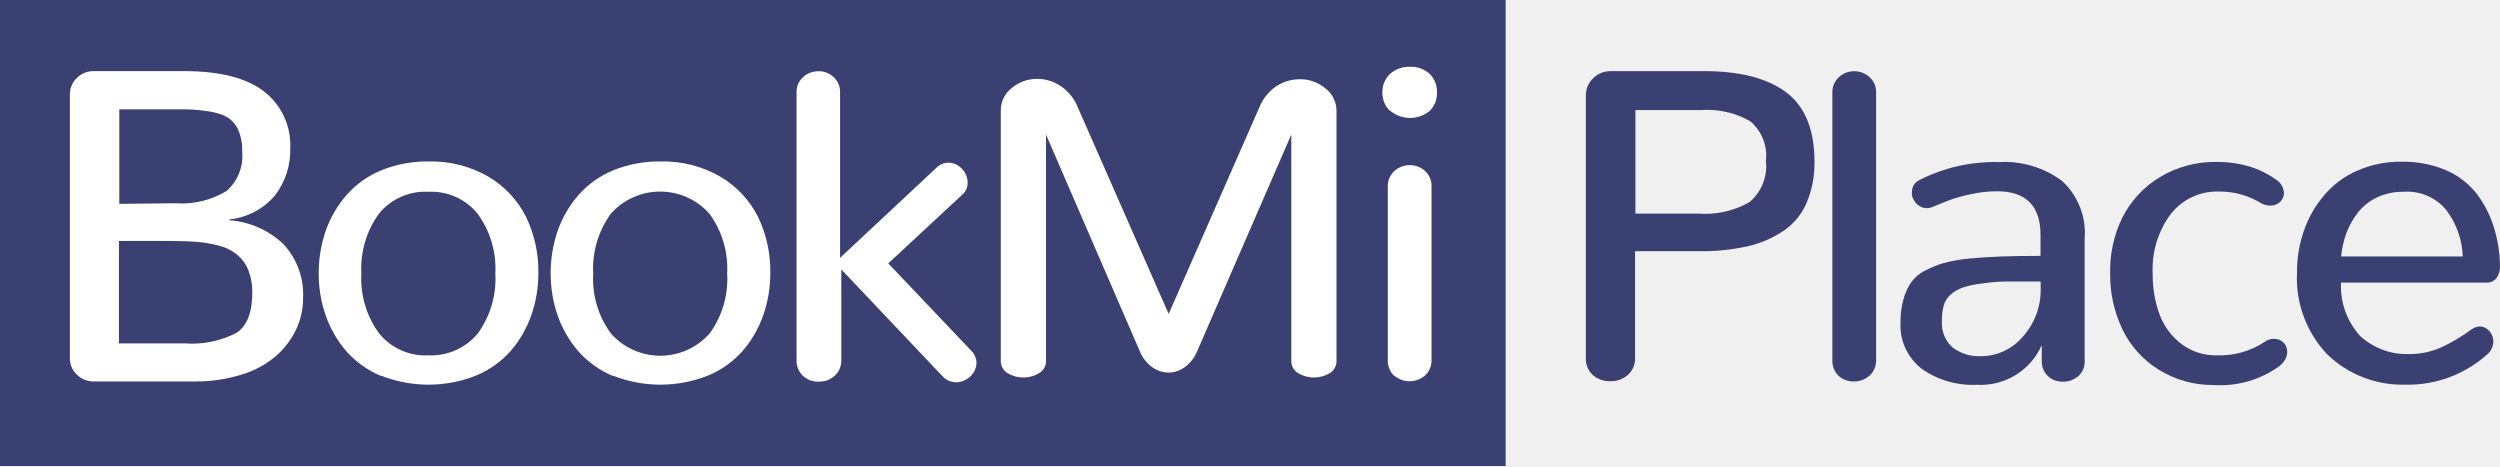
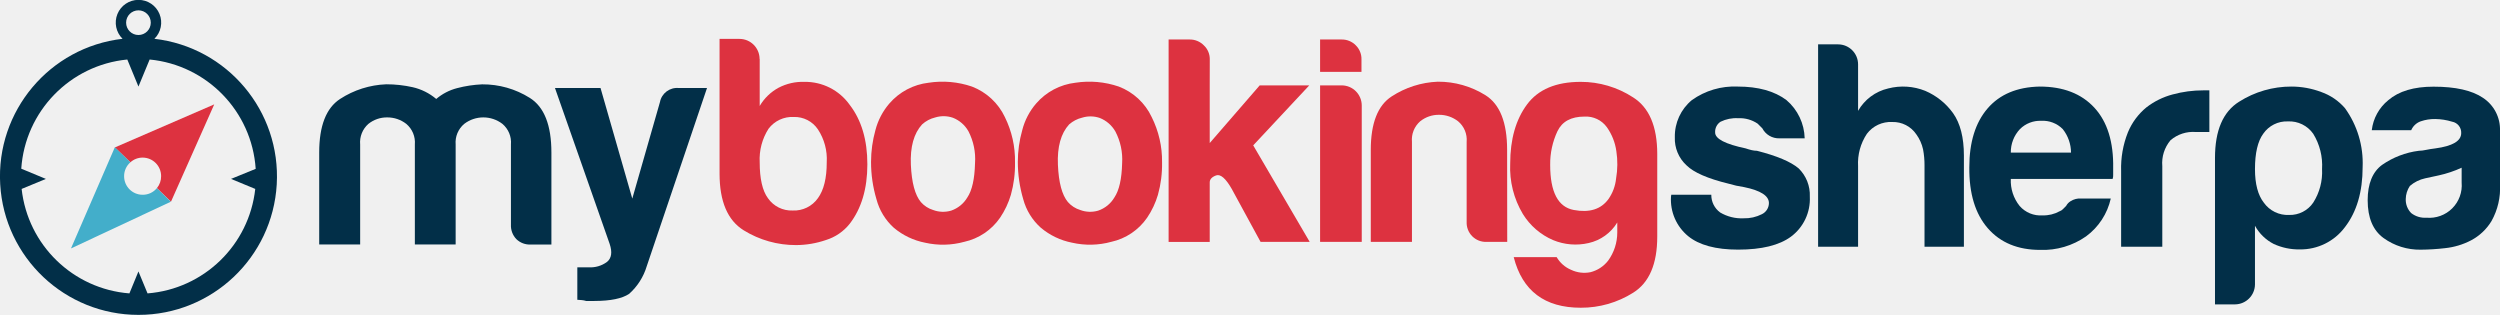
- <svg xmlns="http://www.w3.org/2000/svg" viewBox="0 0 202.84 37.81">
+ <svg xmlns="http://www.w3.org/2000/svg" viewBox="0 0 462.09 58.18">
  <defs>
-     <style>.cls-1{fill:#3a4072;}.cls-2{fill:#fff;}</style>
+     <style>.cls-1{fill:#dd3240;}.cls-2{fill:#43aeca;}.cls-3{fill:#022f48;}</style>
  </defs>
  <g id="Layer_2" data-name="Layer 2">
-     <g id="Layer_2-2" data-name="Layer 2">
-       <rect class="cls-1" width="122.16" height="37.81" />
-     </g>
    <g id="Layer_1-2" data-name="Layer 1">
-       <path class="cls-2" d="M6.24,30.4A1.82,1.82,0,0,1,5.67,29V7.68a1.82,1.82,0,0,1,.57-1.36,1.9,1.9,0,0,1,1.38-.55h7.3c2.92,0,5.08.55,6.5,1.65A5.48,5.48,0,0,1,23.55,12a6,6,0,0,1-1.25,3.87,5.58,5.58,0,0,1-3.67,1.93v.07A7.15,7.15,0,0,1,23,19.81a6,6,0,0,1,1.59,4.39,5.87,5.87,0,0,1-.55,2.5,6.64,6.64,0,0,1-1.61,2.15,7.57,7.57,0,0,1-2.79,1.53,12.38,12.38,0,0,1-3.89.57H7.62A1.9,1.9,0,0,1,6.24,30.4Zm8-13.91a7,7,0,0,0,4.15-1,3.78,3.78,0,0,0,1.26-3.21,4.08,4.08,0,0,0-.36-1.83,2.29,2.29,0,0,0-1.1-1.07A5.5,5.5,0,0,0,16.68,9a12.59,12.59,0,0,0-2-.13h-5v7.67ZM15,27.86A7.83,7.83,0,0,0,19.2,27c.85-.57,1.27-1.66,1.27-3.29A4.74,4.74,0,0,0,20.18,22a3,3,0,0,0-.81-1.22A3.6,3.6,0,0,0,18,20a10.17,10.17,0,0,0-1.84-.36q-1-.09-2.37-.09H9.65v8.31Z" />
-       <path class="cls-2" d="M30.93,30.51a7.71,7.71,0,0,1-2.82-2,9,9,0,0,1-1.67-2.87,10.3,10.3,0,0,1-.58-3.46,10.52,10.52,0,0,1,.58-3.49,8.86,8.86,0,0,1,1.68-2.87,7.61,7.61,0,0,1,2.81-2,9.89,9.89,0,0,1,3.85-.72,9.24,9.24,0,0,1,4.84,1.23,7.92,7.92,0,0,1,3.06,3.26,10.12,10.12,0,0,1,1,4.56,10.32,10.32,0,0,1-.58,3.45,9,9,0,0,1-1.67,2.88,7.71,7.71,0,0,1-2.82,2,10.49,10.49,0,0,1-7.69,0Zm7.84-3.46a7.55,7.55,0,0,0,1.42-4.85,7.53,7.53,0,0,0-1.44-4.86,4.83,4.83,0,0,0-4-1.78,4.86,4.86,0,0,0-4,1.77,7.59,7.59,0,0,0-1.43,4.87,7.48,7.48,0,0,0,1.44,4.85,4.83,4.83,0,0,0,4,1.78A4.9,4.9,0,0,0,38.77,27.05Z" />
-       <path class="cls-2" d="M49.74,30.51a7.75,7.75,0,0,1-2.81-2,9,9,0,0,1-1.67-2.87,10.3,10.3,0,0,1-.58-3.46,10.52,10.52,0,0,1,.58-3.49,8.86,8.86,0,0,1,1.68-2.87,7.61,7.61,0,0,1,2.81-2,9.88,9.88,0,0,1,3.84-.72,9.25,9.25,0,0,1,4.85,1.23,7.92,7.92,0,0,1,3.06,3.26,10.12,10.12,0,0,1,1,4.56,10.32,10.32,0,0,1-.58,3.45,9,9,0,0,1-1.67,2.88,7.71,7.71,0,0,1-2.82,2,10.52,10.52,0,0,1-7.7,0Zm7.84-3.46A7.49,7.49,0,0,0,59,22.2a7.53,7.53,0,0,0-1.44-4.86,5.35,5.35,0,0,0-8,0,7.59,7.59,0,0,0-1.43,4.87,7.48,7.48,0,0,0,1.44,4.85,5.34,5.34,0,0,0,8,0Z" />
-       <path class="cls-2" d="M65.14,30.49a1.69,1.69,0,0,1-.51-1.31V7.54a1.62,1.62,0,0,1,.52-1.28,1.84,1.84,0,0,1,1.27-.48,1.72,1.72,0,0,1,1.22.48,1.62,1.62,0,0,1,.52,1.28V20.92L76,13.59a1.38,1.38,0,0,1,.45-.29,1.27,1.27,0,0,1,.5-.1,1.47,1.47,0,0,1,1.09.49,1.59,1.59,0,0,1,.47,1.11,1.28,1.28,0,0,1-.44,1l-6,5.57,6.72,7.07a1.44,1.44,0,0,1,.44,1,1.49,1.49,0,0,1-.23.77,1.76,1.76,0,0,1-.62.59,1.63,1.63,0,0,1-.8.22,1.44,1.44,0,0,1-.4-.06,1.38,1.38,0,0,1-.4-.17,1.76,1.76,0,0,1-.36-.32l-8.16-8.61v7.33a1.65,1.65,0,0,1-.54,1.3,1.79,1.79,0,0,1-1.25.47A1.76,1.76,0,0,1,65.14,30.49Z" />
-       <path class="cls-2" d="M93.47,29.78a3,3,0,0,1-1-1.3L84.87,10.92V29.27a1.14,1.14,0,0,1-.55,1,2.49,2.49,0,0,1-2.58,0,1.15,1.15,0,0,1-.54-1V9a2.29,2.29,0,0,1,.89-1.86A3.18,3.18,0,0,1,84.2,6.4,3.37,3.37,0,0,1,86.08,7a3.71,3.71,0,0,1,1.37,1.71l7.37,16.76,7.36-16.76A3.77,3.77,0,0,1,103.55,7a3.43,3.43,0,0,1,1.89-.57,3.15,3.15,0,0,1,2.1.74,2.3,2.3,0,0,1,.9,1.86V29.27a1.15,1.15,0,0,1-.54,1,2.51,2.51,0,0,1-2.59,0,1.15,1.15,0,0,1-.54-1V10.92L97.14,28.48a3,3,0,0,1-1,1.3,2.24,2.24,0,0,1-1.33.45A2.32,2.32,0,0,1,93.47,29.78Z" />
-       <path class="cls-2" d="M112.78,9a2,2,0,0,1-.62-1.5A2,2,0,0,1,112.78,6a2.29,2.29,0,0,1,1.61-.58A2.22,2.22,0,0,1,116,6a2,2,0,0,1,.59,1.52A2,2,0,0,1,116,9a2.52,2.52,0,0,1-3.19,0Zm.33,21.49a1.7,1.7,0,0,1-.51-1.32v-14a1.65,1.65,0,0,1,.54-1.3,1.83,1.83,0,0,1,1.25-.47,1.8,1.8,0,0,1,1.23.47,1.64,1.64,0,0,1,.53,1.3v14a1.67,1.67,0,0,1-.53,1.3,1.94,1.94,0,0,1-2.51,0Z" />
-       <path class="cls-1" d="M129.27,30.46a1.76,1.76,0,0,1-.6-1.42V7.75a1.89,1.89,0,0,1,.59-1.4,2,2,0,0,1,1.43-.58h7.56q4.37,0,6.66,1.71t2.31,5.58a8.26,8.26,0,0,1-.66,3.45,5.23,5.23,0,0,1-1.93,2.27A8.64,8.64,0,0,1,141.72,20a16.85,16.85,0,0,1-3.82.38h-5.24V29a1.78,1.78,0,0,1-.58,1.42,2.08,2.08,0,0,1-1.4.51A2.11,2.11,0,0,1,129.27,30.46Zm8.54-13.13a7.21,7.21,0,0,0,4.15-.94,3.82,3.82,0,0,0,1.32-3.33A3.67,3.67,0,0,0,142,9.83a7.08,7.08,0,0,0-4-.9h-5.31v8.4Z" />
-       <path class="cls-1" d="M149.18,30.5a1.7,1.7,0,0,1-.51-1.32V7.54a1.63,1.63,0,0,1,.53-1.28,1.85,1.85,0,0,1,2.49,0,1.63,1.63,0,0,1,.53,1.28V29.18a1.65,1.65,0,0,1-.54,1.3,1.87,1.87,0,0,1-1.27.47A1.79,1.79,0,0,1,149.18,30.5Z" />
-       <path class="cls-1" d="M155.92,29.92a4.44,4.44,0,0,1-1.72-3.75,6.67,6.67,0,0,1,.22-1.82A4.65,4.65,0,0,1,155,23a3.09,3.09,0,0,1,1.1-1,8.75,8.75,0,0,1,1.54-.64,12.27,12.27,0,0,1,2.11-.38c.86-.08,1.73-.14,2.6-.17s1.94-.05,3.21-.05V19.07q0-3.56-3.55-3.55a9.94,9.94,0,0,0-2.13.24,12.86,12.86,0,0,0-1.64.45l-1.47.59a1.12,1.12,0,0,1-.44.09,1.14,1.14,0,0,1-.33-.05,1.4,1.4,0,0,1-.3-.15,1.38,1.38,0,0,1-.26-.23,1.73,1.73,0,0,1-.19-.28,1.66,1.66,0,0,1-.12-.31,1.12,1.12,0,0,1,0-.31,1.09,1.09,0,0,1,.14-.54,1.15,1.15,0,0,1,.44-.4,13.47,13.47,0,0,1,6.47-1.47,7.85,7.85,0,0,1,5.1,1.51,5.72,5.72,0,0,1,1.86,4.71v9.91a1.53,1.53,0,0,1-.52,1.24,1.87,1.87,0,0,1-1.23.45,1.92,1.92,0,0,1-.84-.18,1.68,1.68,0,0,1-.63-.56,1.62,1.62,0,0,1-.26-.91V28a5.41,5.41,0,0,1-5.25,3.22A7.15,7.15,0,0,1,155.92,29.92Zm8.19-2.59a5.65,5.65,0,0,0,1.46-4v-.49c-1.12,0-2.06,0-2.81,0s-1.44.09-2.08.18a6.7,6.7,0,0,0-1.51.34,2.91,2.91,0,0,0-.94.58,1.79,1.79,0,0,0-.53.87,4.21,4.21,0,0,0-.14,1.2,2.63,2.63,0,0,0,.86,2.18,3.55,3.55,0,0,0,2.32.71A4.44,4.44,0,0,0,164.11,27.33Z" />
-       <path class="cls-1" d="M175.16,30a7.83,7.83,0,0,1-2.95-3.27,10.18,10.18,0,0,1-1-4.56,9.79,9.79,0,0,1,1-4.54,8.14,8.14,0,0,1,3.05-3.27,8.64,8.64,0,0,1,4.58-1.22,9.05,9.05,0,0,1,2.8.41,7.24,7.24,0,0,1,2,1,1.38,1.38,0,0,1,.67,1.11,1,1,0,0,1-.15.52,1,1,0,0,1-.4.37,1.2,1.2,0,0,1-.57.13,1.53,1.53,0,0,1-.76-.21,6.4,6.4,0,0,0-3.39-.93,4.78,4.78,0,0,0-3.91,1.82,7.47,7.47,0,0,0-1.47,4.84,9.36,9.36,0,0,0,.56,3.32,5.34,5.34,0,0,0,1.77,2.39,4.61,4.61,0,0,0,2.87.92,6.58,6.58,0,0,0,3.85-1.07,1.19,1.19,0,0,1,.4-.21,1.37,1.37,0,0,1,.39-.06,1.18,1.18,0,0,1,.43.08,1.11,1.11,0,0,1,.34.22,1,1,0,0,1,.23.34,1.25,1.25,0,0,1,.08.42,1.32,1.32,0,0,1-.15.58,1.85,1.85,0,0,1-.47.56,8.19,8.19,0,0,1-5.36,1.55A8.3,8.3,0,0,1,175.16,30Z" />
-       <path class="cls-1" d="M188.82,28.75a9,9,0,0,1-2.45-6.67,10,10,0,0,1,.57-3.39,8.78,8.78,0,0,1,1.63-2.84,7.28,7.28,0,0,1,2.68-2,8.66,8.66,0,0,1,3.61-.73,8.93,8.93,0,0,1,3.58.68,6.41,6.41,0,0,1,2.48,1.88,8.83,8.83,0,0,1,1.4,2.69,11.1,11.1,0,0,1,.52,3.24,1.53,1.53,0,0,1-.28.95,1,1,0,0,1-.84.37H189.94a6,6,0,0,0,1.56,4.34,5.62,5.62,0,0,0,3.92,1.46,6.36,6.36,0,0,0,2.64-.54,13.47,13.47,0,0,0,2.44-1.45,1.46,1.46,0,0,1,.35-.18.93.93,0,0,1,.89.1,1.19,1.19,0,0,1,.41.45,1.27,1.27,0,0,1,.15.6,1.34,1.34,0,0,1-.14.58,1.31,1.31,0,0,1-.41.51,9.62,9.62,0,0,1-6.57,2.41A8.79,8.79,0,0,1,188.82,28.75Zm11-7.94A6.65,6.65,0,0,0,198.45,17,4.12,4.12,0,0,0,195,15.56a5,5,0,0,0-2.11.44,4.4,4.4,0,0,0-1.56,1.22,6.33,6.33,0,0,0-.95,1.68,7.58,7.58,0,0,0-.43,1.91Z" />
+       <g id="_Group_" data-name="&lt;Group&gt;">
+         <path id="_Path_" data-name="&lt;Path&gt;" class="cls-1" d="M21.23,27.25,24.1,30a3.36,3.36,0,0,1,2.26-.87,3.42,3.42,0,0,1,3.42,3.41A3.38,3.38,0,0,1,29,34.77l2.6,2.52,8-18Z" />
+         <path id="_Path_2" data-name="&lt;Path&gt;" class="cls-2" d="M26.36,36a3.42,3.42,0,0,1-3.42-3.42A3.37,3.37,0,0,1,24.1,30l-2.87-2.79L13.12,45.92l18.44-8.63L29,34.77A3.36,3.36,0,0,1,26.36,36Z" />
+       </g>
+       <path id="_Compound_Path_" data-name="&lt;Compound Path&gt;" class="cls-3" d="M28.54,7.17a4.2,4.2,0,1,0-5.89,0,25.6,25.6,0,1,0,5.89,0ZM25.59,1.91a2.28,2.28,0,1,1-2.28,2.28A2.28,2.28,0,0,1,25.59,1.91Zm1.68,52.32-1.68-4.06-1.67,4.06A21.75,21.75,0,0,1,4,34.92l4.48-1.85L3.93,31.18A21.75,21.75,0,0,1,23.53,11l2.06,5,2.07-5a21.75,21.75,0,0,1,19.6,20.21L42.7,33.07l4.48,1.85A21.75,21.75,0,0,1,27.27,54.23Z" />
+       <path class="cls-3" d="M84.18,45.19h-7.5V26.71A4.49,4.49,0,0,0,75.1,22.9a5.69,5.69,0,0,0-3.53-1.2,5.45,5.45,0,0,0-3.48,1.2,4.54,4.54,0,0,0-1.52,3.81V45.19H59v-17q0-7.39,3.86-9.9a16.83,16.83,0,0,1,8.53-2.71,22.23,22.23,0,0,1,4.9.54,10.29,10.29,0,0,1,4.34,2.17,9.7,9.7,0,0,1,3.86-2,22,22,0,0,1,4.63-.7,16.33,16.33,0,0,1,8.8,2.5q4,2.5,4,10.11v17H98.1a3.57,3.57,0,0,1-2.66-1,3.62,3.62,0,0,1-1-2.67V26.71a4.48,4.48,0,0,0-1.57-3.81,5.81,5.81,0,0,0-7.07,0,4.49,4.49,0,0,0-1.58,3.81V45.19Z" />
+       <path class="cls-3" d="M106.71,55.41v-6h2.07a5.19,5.19,0,0,0,3.42-1c.84-.69,1-1.8.49-3.32L102.58,16.27H111l5.87,20.44,5.11-17.83a3.22,3.22,0,0,1,3.48-2.61h5.22L119.54,49.21a11.1,11.1,0,0,1-3.26,5.11q-1.95,1.3-6.41,1.31h-1.53a3.86,3.86,0,0,0-.81-.16A7,7,0,0,0,106.71,55.41Z" />
+       <path class="cls-1" d="M140.42,10.89v8.7a9,9,0,0,1,3.48-3.37,9.63,9.63,0,0,1,4.78-1.09,10.09,10.09,0,0,1,8.37,4.24q3.27,4.24,3.27,11t-3.27,11a9,9,0,0,1-4.4,3,17.2,17.2,0,0,1-5.49.93,18.27,18.27,0,0,1-9.68-2.72Q133,39.82,133,32.09V7.19h3.7a3.72,3.72,0,0,1,3.7,3.7ZM152.81,30a10,10,0,0,0-1.63-6.09,5.2,5.2,0,0,0-4.46-2.29,5.49,5.49,0,0,0-4.67,2.18,10.46,10.46,0,0,0-1.63,6.2c0,3,.5,5.25,1.52,6.63a5.3,5.3,0,0,0,4.57,2.28,5.4,5.4,0,0,0,4.67-2.28Q152.82,34.38,152.81,30Z" />
+       <path class="cls-1" d="M165.21,42.1A10.79,10.79,0,0,1,162,36.82a24,24,0,0,1-1-6.9,21.92,21.92,0,0,1,.81-5.87,12.24,12.24,0,0,1,2.56-4.9,11.3,11.3,0,0,1,7.28-3.86,16.88,16.88,0,0,1,8,.71,11.13,11.13,0,0,1,6.09,5.65A18.12,18.12,0,0,1,187.61,30a21,21,0,0,1-.76,6,15.28,15.28,0,0,1-2,4.24,10.88,10.88,0,0,1-6.63,4.46,14.87,14.87,0,0,1-7.23.16A12.76,12.76,0,0,1,165.21,42.1ZM170.43,23q-2.28,2.5-2.07,7.45c.15,3.3.76,5.6,1.85,6.9a4.89,4.89,0,0,0,2.28,1.47,5.24,5.24,0,0,0,3.32.11,5.57,5.57,0,0,0,3-2.45q1.3-1.95,1.41-6.3A11.13,11.13,0,0,0,179,24.26a5.68,5.68,0,0,0-2.88-2.5,5.27,5.27,0,0,0-3.26-.05A5.49,5.49,0,0,0,170.43,23Z" />
+       <path class="cls-1" d="M192.39,42.1a10.79,10.79,0,0,1-3.26-5.28,24.33,24.33,0,0,1-1-6.9,21.54,21.54,0,0,1,.82-5.87,12.11,12.11,0,0,1,2.55-4.9,11.32,11.32,0,0,1,7.29-3.86,16.84,16.84,0,0,1,8,.71,11.06,11.06,0,0,1,6.09,5.65A18.12,18.12,0,0,1,214.79,30a21,21,0,0,1-.76,6,15.28,15.28,0,0,1-2,4.24,10.88,10.88,0,0,1-6.63,4.46,14.87,14.87,0,0,1-7.23.16A12.76,12.76,0,0,1,192.39,42.1ZM197.61,23q-2.28,2.5-2.07,7.45t1.85,6.9a4.93,4.93,0,0,0,2.29,1.47,5.21,5.21,0,0,0,3.31.11,5.54,5.54,0,0,0,3-2.45q1.31-1.95,1.42-6.3a11.13,11.13,0,0,0-1.25-5.88,5.74,5.74,0,0,0-2.89-2.5,5.26,5.26,0,0,0-3.26-.05A5.61,5.61,0,0,0,197.61,23Z" />
+       <path class="cls-1" d="M223.6,15.78V26.44l9.24-10.66H242L231.64,26.87l10.44,17.84H233l-5.33-9.79Q226,32,224.79,32.42c-.8.29-1.19.72-1.19,1.3v11H216V7.3h3.91a3.6,3.6,0,0,1,2.61,1.09,3.45,3.45,0,0,1,1.09,2.5Z" />
+       <path class="cls-1" d="M244,7.3H248a3.57,3.57,0,0,1,2.61,1.09A3.53,3.53,0,0,1,251.65,11v2.28H244Zm0,8.48H248a3.72,3.72,0,0,1,3.7,3.7V44.71H244Z" />
+       <path class="cls-1" d="M278.59,44.71h-3.8a3.55,3.55,0,0,1-3.7-3.7V26.22a4.45,4.45,0,0,0-1.58-3.8,5.67,5.67,0,0,0-3.53-1.2,5.45,5.45,0,0,0-3.48,1.2,4.51,4.51,0,0,0-1.52,3.8V44.71h-7.61v-17q0-7.39,3.86-9.89a16.84,16.84,0,0,1,8.53-2.72,16.43,16.43,0,0,1,8.81,2.5q4,2.51,4,10.11Z" />
+       <path class="cls-1" d="M298.93,43V41.12a8.31,8.31,0,0,1-5.28,3.8,10.8,10.8,0,0,1-6.58-.54,12.22,12.22,0,0,1-5.6-4.84,16.64,16.64,0,0,1-2.33-9.3q0-6.73,3.1-10.92t9.94-4.19A17.69,17.69,0,0,1,301.86,18q4.45,2.82,4.46,10.44V43.73q0,7.6-4.46,10.38a18,18,0,0,1-9.68,2.77q-10,0-12.39-9.35h7.94a5.57,5.57,0,0,0,2.66,2.34,5.71,5.71,0,0,0,3.59.44,6,6,0,0,0,3.26-2.13A8.84,8.84,0,0,0,298.93,43Zm-12.4-12.51q0,7.5,4.35,8.32t6.41-2A8,8,0,0,0,298.71,33a15.63,15.63,0,0,0,.05-5.06A10.08,10.08,0,0,0,297,23.5a4.78,4.78,0,0,0-4.13-1.95c-2.47,0-4.13.9-5,2.71A14.18,14.18,0,0,0,286.53,30.46Z" />
+       <path class="cls-3" d="M308.91,36h7.4a4,4,0,0,0,1.63,3.27,7.78,7.78,0,0,0,4.35,1.08,7,7,0,0,0,3.37-.76,2.29,2.29,0,0,0,1.3-2.06q0-2-4.56-2.94a20.69,20.69,0,0,1-2.94-.65c-3.84-.94-6.41-2.07-7.72-3.37a6.69,6.69,0,0,1-2.17-5.22,8.67,8.67,0,0,1,3.15-6.85A13.52,13.52,0,0,1,321.2,16q5.66,0,9,2.5a9.59,9.59,0,0,1,3.37,7.07h-4.68a3.45,3.45,0,0,1-3.15-1.85l-.87-.87a5.89,5.89,0,0,0-3.59-1,6.5,6.5,0,0,0-3.26.65,2.21,2.21,0,0,0-1,2q0,1.74,5.65,2.93a10.73,10.73,0,0,0,1.14.33,4.52,4.52,0,0,0,.93.11q5.55,1.41,7.72,3.26a6.89,6.89,0,0,1,2.06,5.22,8.68,8.68,0,0,1-3.48,7.39q-3.25,2.4-9.78,2.4c-4.13,0-7.21-.84-9.24-2.5a8.74,8.74,0,0,1-3.16-7.29Z" />
+       <path class="cls-3" d="M354.21,24.84a5.19,5.19,0,0,0-4.46-2.29,5.51,5.51,0,0,0-4.68,2.18,9.81,9.81,0,0,0-1.63,6V45.6h-7.39V8.2h3.7a3.7,3.7,0,0,1,3.69,3.7v8.59A8.65,8.65,0,0,1,349,16.35a11,11,0,0,1,6.85.44A12.27,12.27,0,0,1,361,20.92Q363,23.75,363,28.75V45.6h-7.28v-15a15.38,15.38,0,0,0-.27-3A7.46,7.46,0,0,0,354.21,24.84Z" />
+       <path class="cls-3" d="M384.71,36.69h5.44a11.9,11.9,0,0,1-4.57,7,13.89,13.89,0,0,1-8.48,2.5q-6.19,0-9.68-4T364,30.92q0-6.95,3.37-10.87T377,16q6.52,0,10.12,3.91t3.47,11.2v1.2a2,2,0,0,1-.1.76H371.67a7.45,7.45,0,0,0,1.63,5,5.13,5.13,0,0,0,4.24,1.74,6.12,6.12,0,0,0,3.15-.76,1.49,1.49,0,0,0,.6-.38l.6-.6a2.29,2.29,0,0,1,.81-.87A3.25,3.25,0,0,1,384.71,36.69Zm-13-8.48h11.09a7.06,7.06,0,0,0-1.53-4.35,5.19,5.19,0,0,0-4-1.53,5.27,5.27,0,0,0-3.91,1.53A6.19,6.19,0,0,0,371.67,28.21Z" />
+       <path class="cls-3" d="M392.06,45.6v-14a17.85,17.85,0,0,1,1.25-7.13,11.75,11.75,0,0,1,3.42-4.62,13.63,13.63,0,0,1,4.84-2.39,21.36,21.36,0,0,1,5.71-.76h1.09V24.4h-2.5a6.39,6.39,0,0,0-4.68,1.52,6.57,6.57,0,0,0-1.52,4.79V45.6Z" />
+       <path class="cls-3" d="M416.8,52.56a3.72,3.72,0,0,1-3.69,3.7h-3.7V29.18q0-7.6,4.46-10.38A17.94,17.94,0,0,1,423.54,16a15.58,15.58,0,0,1,5.49,1,10.32,10.32,0,0,1,4.41,3,17.35,17.35,0,0,1,3.26,10.87q0,6.86-3.26,11.1a10.22,10.22,0,0,1-8.37,4.13,11.1,11.1,0,0,1-4.79-1,8.23,8.23,0,0,1-3.48-3.37Zm12.4-21.31a11.15,11.15,0,0,0-1.63-6.52,5.39,5.39,0,0,0-4.68-2.29,5.28,5.28,0,0,0-4.57,2.29c-1,1.37-1.52,3.55-1.52,6.52,0,2.76.55,4.82,1.63,6.2a5.41,5.41,0,0,0,4.68,2.28,5.2,5.2,0,0,0,4.46-2.28A10.53,10.53,0,0,0,429.2,31.25Z" />
+       <path class="cls-3" d="M456.77,44.41a13.38,13.38,0,0,1-4.84,1.46,41.27,41.27,0,0,1-4.51.28A11.4,11.4,0,0,1,440.57,44q-2.94-2.13-2.94-7c0-3,.89-5.22,2.66-6.52a15.24,15.24,0,0,1,6.8-2.61,6.18,6.18,0,0,0,1.3-.16c.51-.11,1.09-.2,1.74-.28q4.78-.64,4.79-2.82a2.05,2.05,0,0,0-1.69-2.12,11,11,0,0,0-3.1-.49,7.86,7.86,0,0,0-2.71.43,3,3,0,0,0-1.74,1.63h-7.29a8.38,8.38,0,0,1,3.05-5.54q2.93-2.51,8.37-2.5,6.09,0,9.13,2.06a7,7,0,0,1,3.15,6.09v9.9a12.47,12.47,0,0,1-1.57,6.79A9.7,9.7,0,0,1,456.77,44.41ZM455,31a20.76,20.76,0,0,1-4.24,1.42l-2.5.54a6.37,6.37,0,0,0-2.83,1.41,4.43,4.43,0,0,0-.76,2.4,3.52,3.52,0,0,0,1,2.61,4.1,4.1,0,0,0,2.82.86A6,6,0,0,0,455,33.75Z" />
    </g>
  </g>
</svg>
